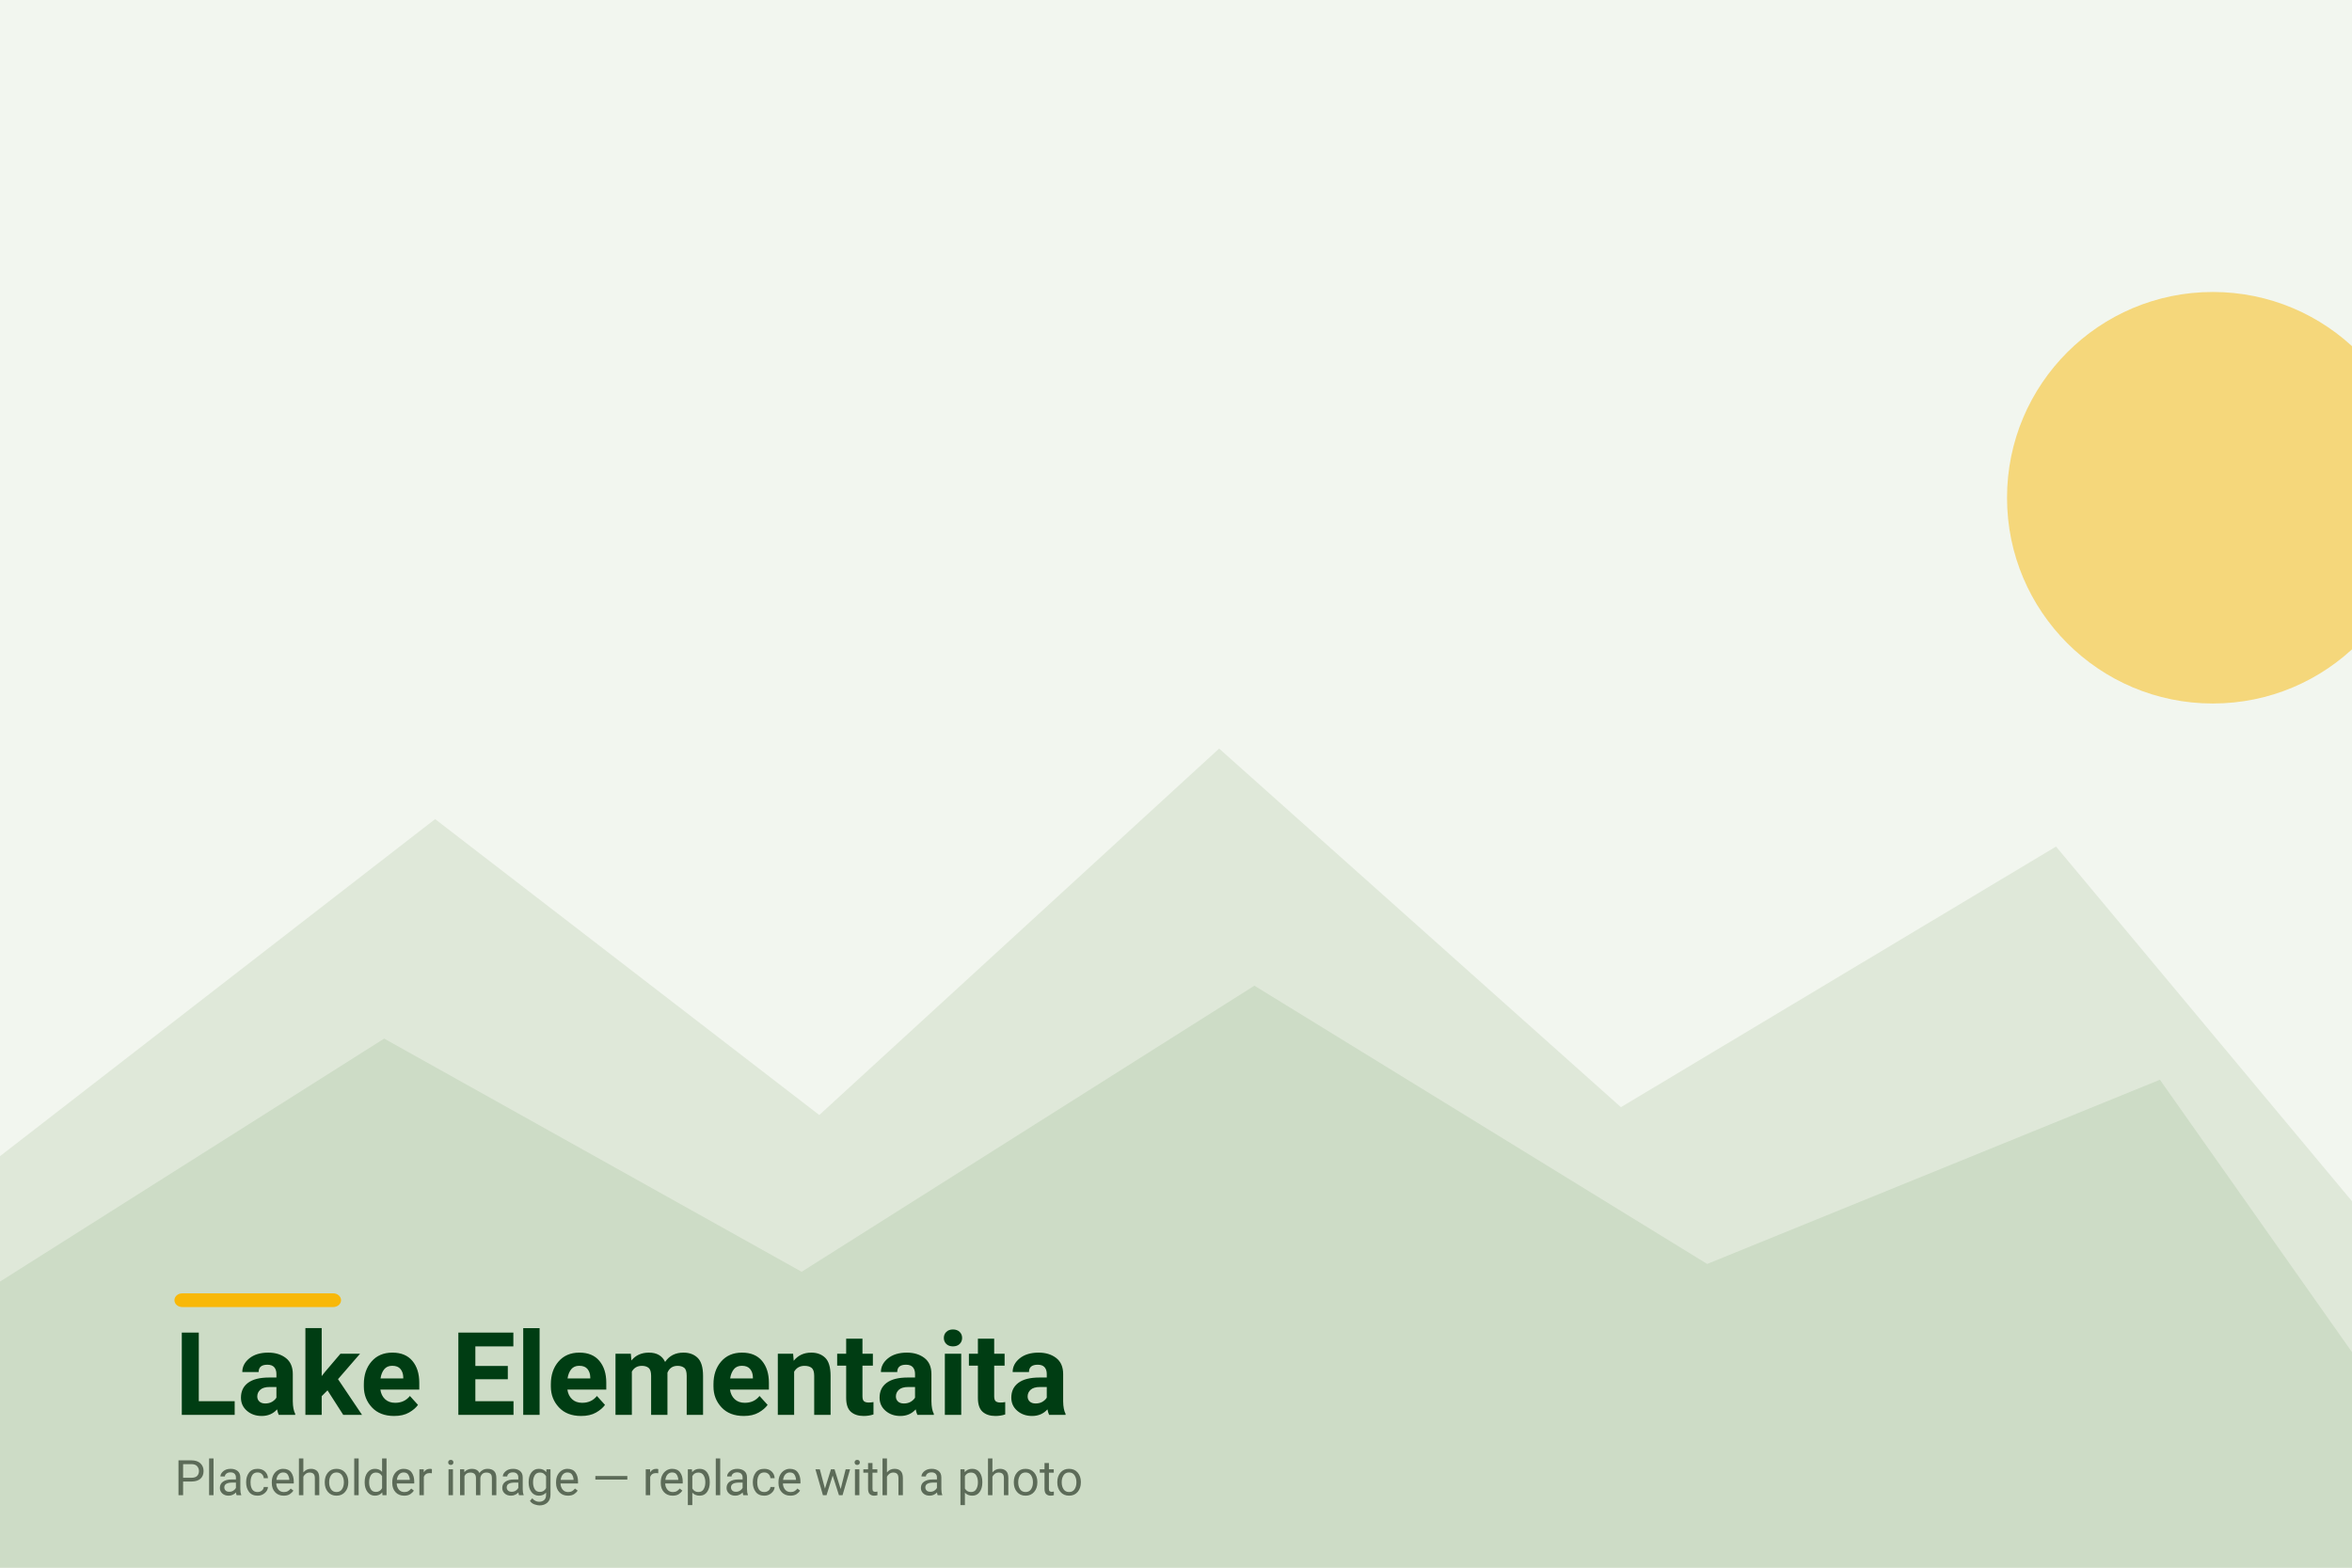
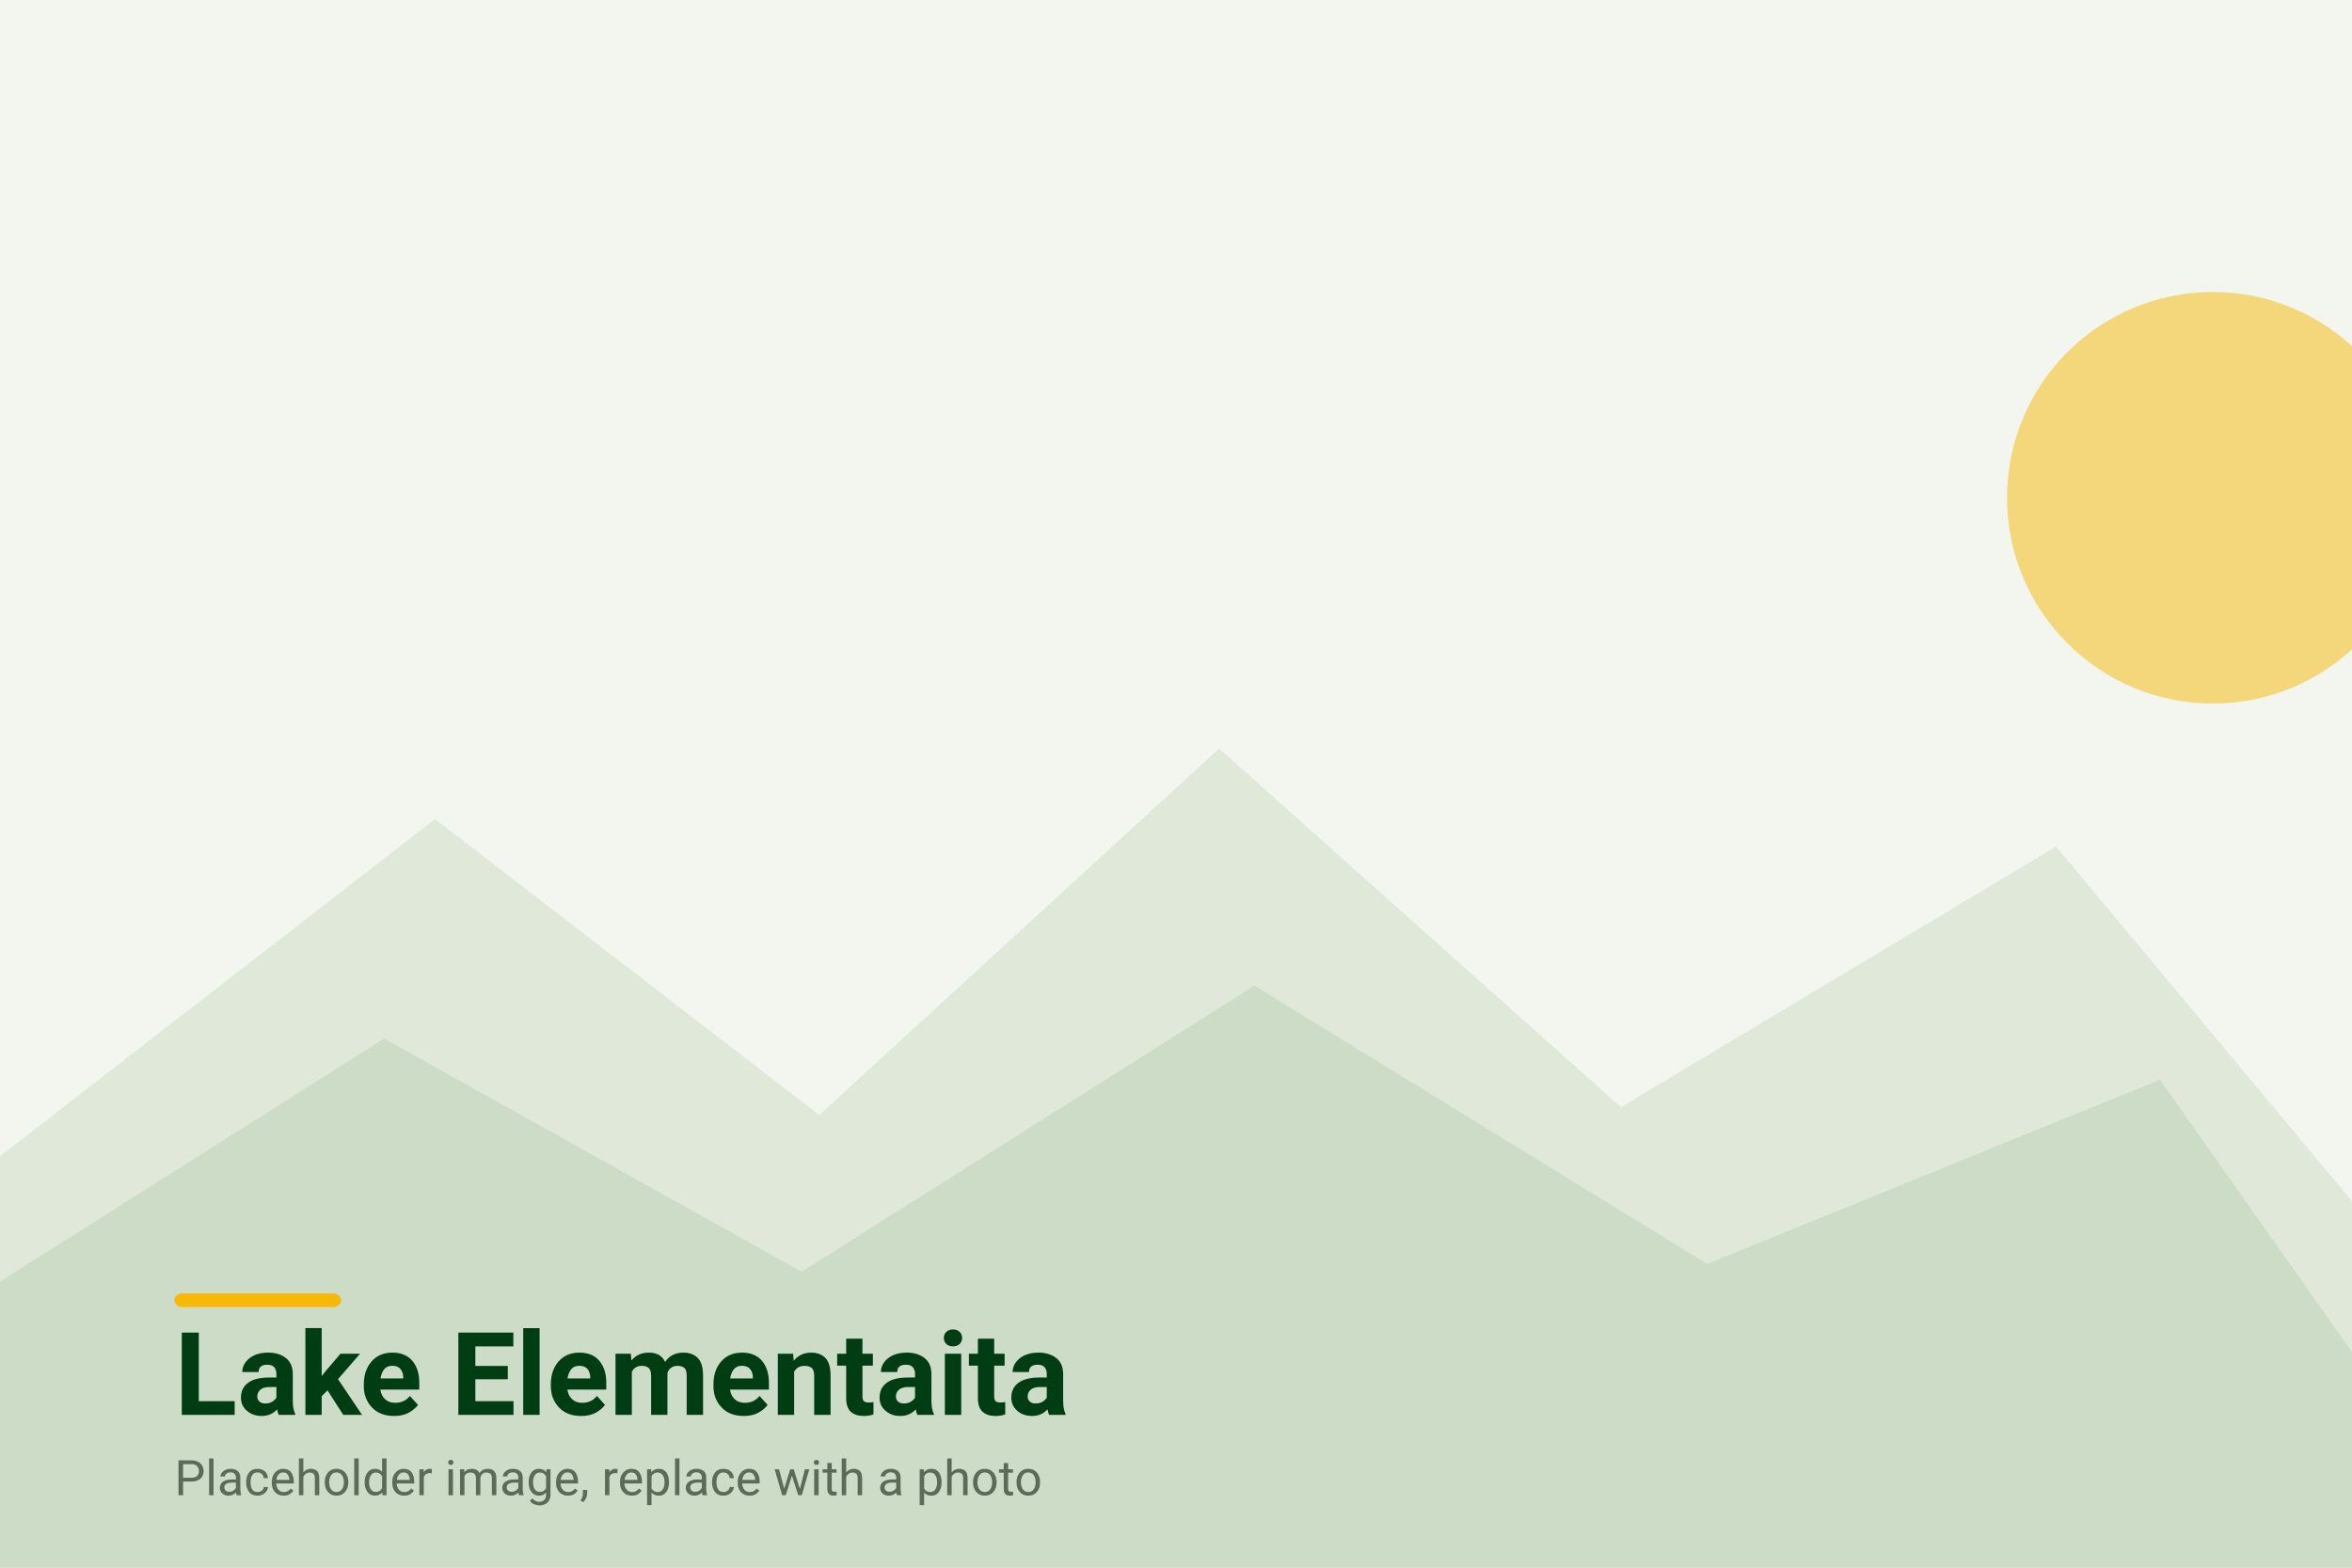
<svg xmlns="http://www.w3.org/2000/svg" viewBox="0 0 1200 800" width="1200" height="800" role="img" aria-label="Placeholder for Lake Elementaita, photo 3">
  <rect width="1200" height="800" fill="#f2f6ef" />
  <circle cx="1129" cy="254" r="105" fill="#f8b808" fill-opacity=".5" />
  <path d="M0 590 222 418 418 569 622 382 827 565 1049 432 1200 613V800H0Z" fill="#dfe8d9" />
  <path d="M0 654 196 530 409 649 640 503 871 645 1102 551 1200 690V800H0Z" fill="#cddcc6" />
  <rect x="89" y="660" width="85" height="7" rx="4" fill="#f8b808" />
  <text x="89" y="722" font-family="system-ui,-apple-system,'Segoe UI',Roboto,Arial,sans-serif" font-size="59" font-weight="700" fill="#003d13">Lake Elementaita</text>
-   <text x="89" y="763" font-family="system-ui,-apple-system,'Segoe UI',Roboto,Arial,sans-serif" font-size="25" fill="#5c6b58">Placeholder image — replace with a photo</text>
+   <text x="89" y="763" font-family="system-ui,-apple-system,'Segoe UI',Roboto,Arial,sans-serif" font-size="25" fill="#5c6b58">Placeholder image, replace with a photo</text>
</svg>
